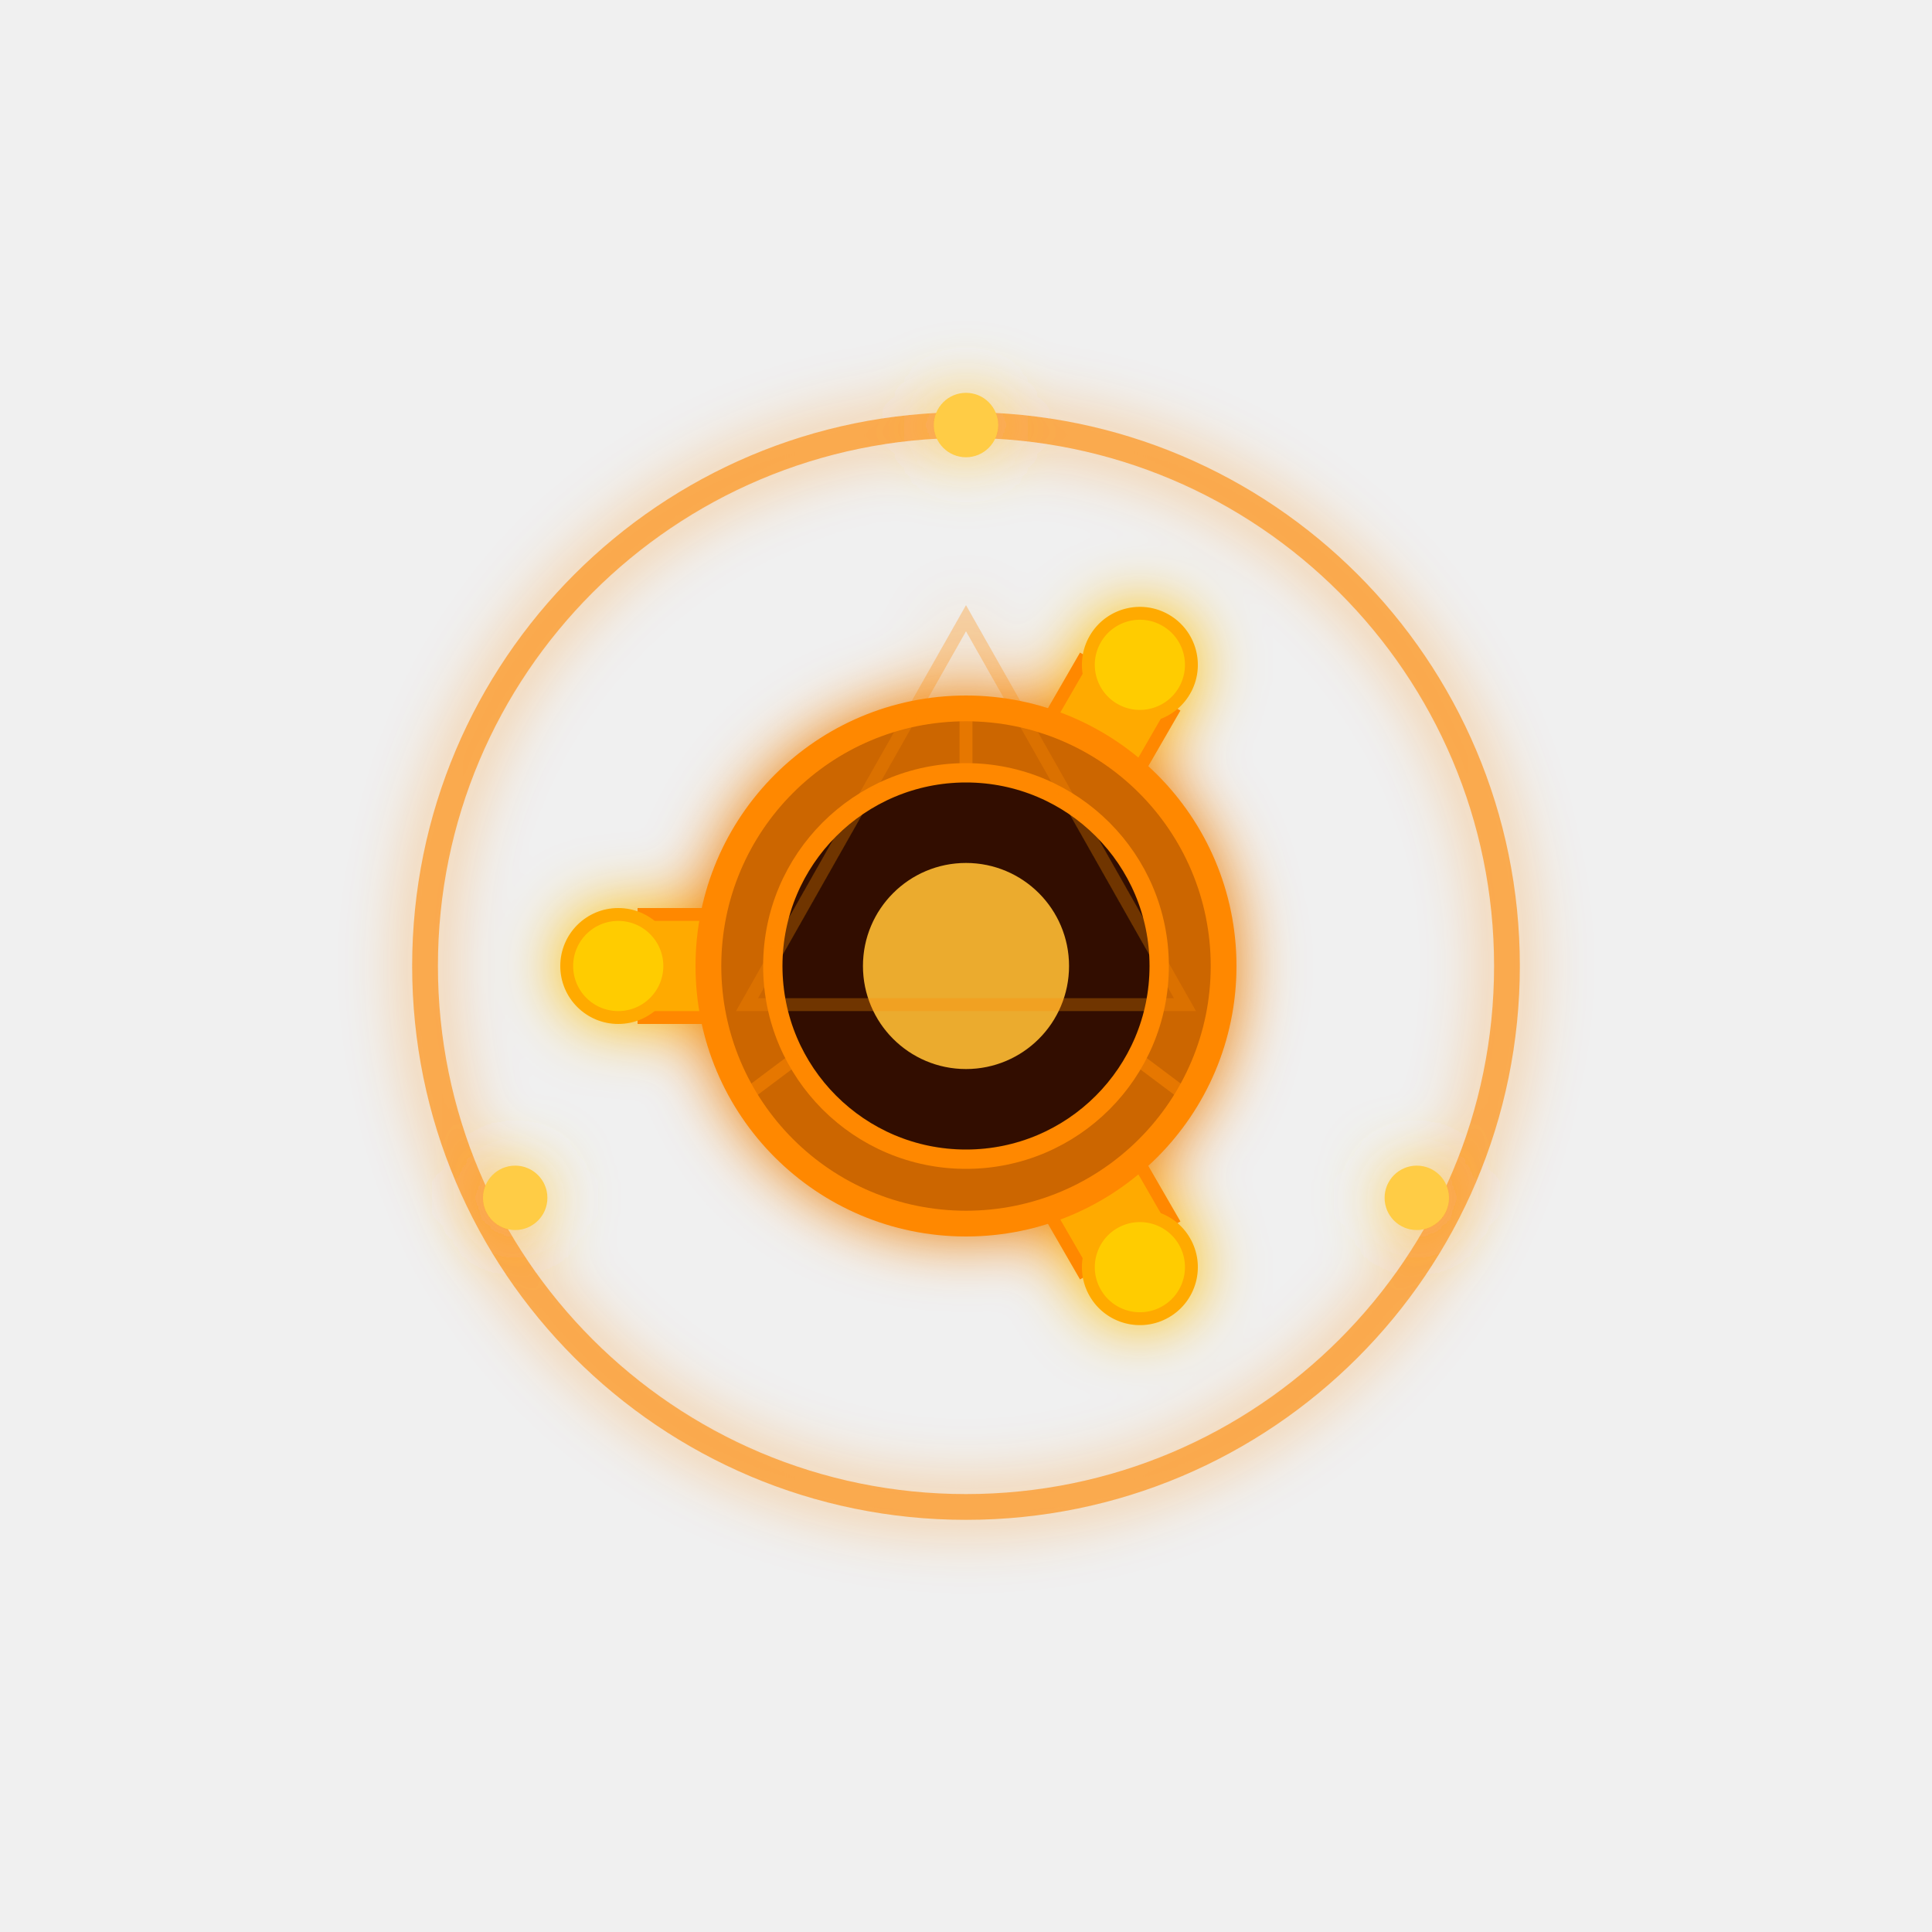
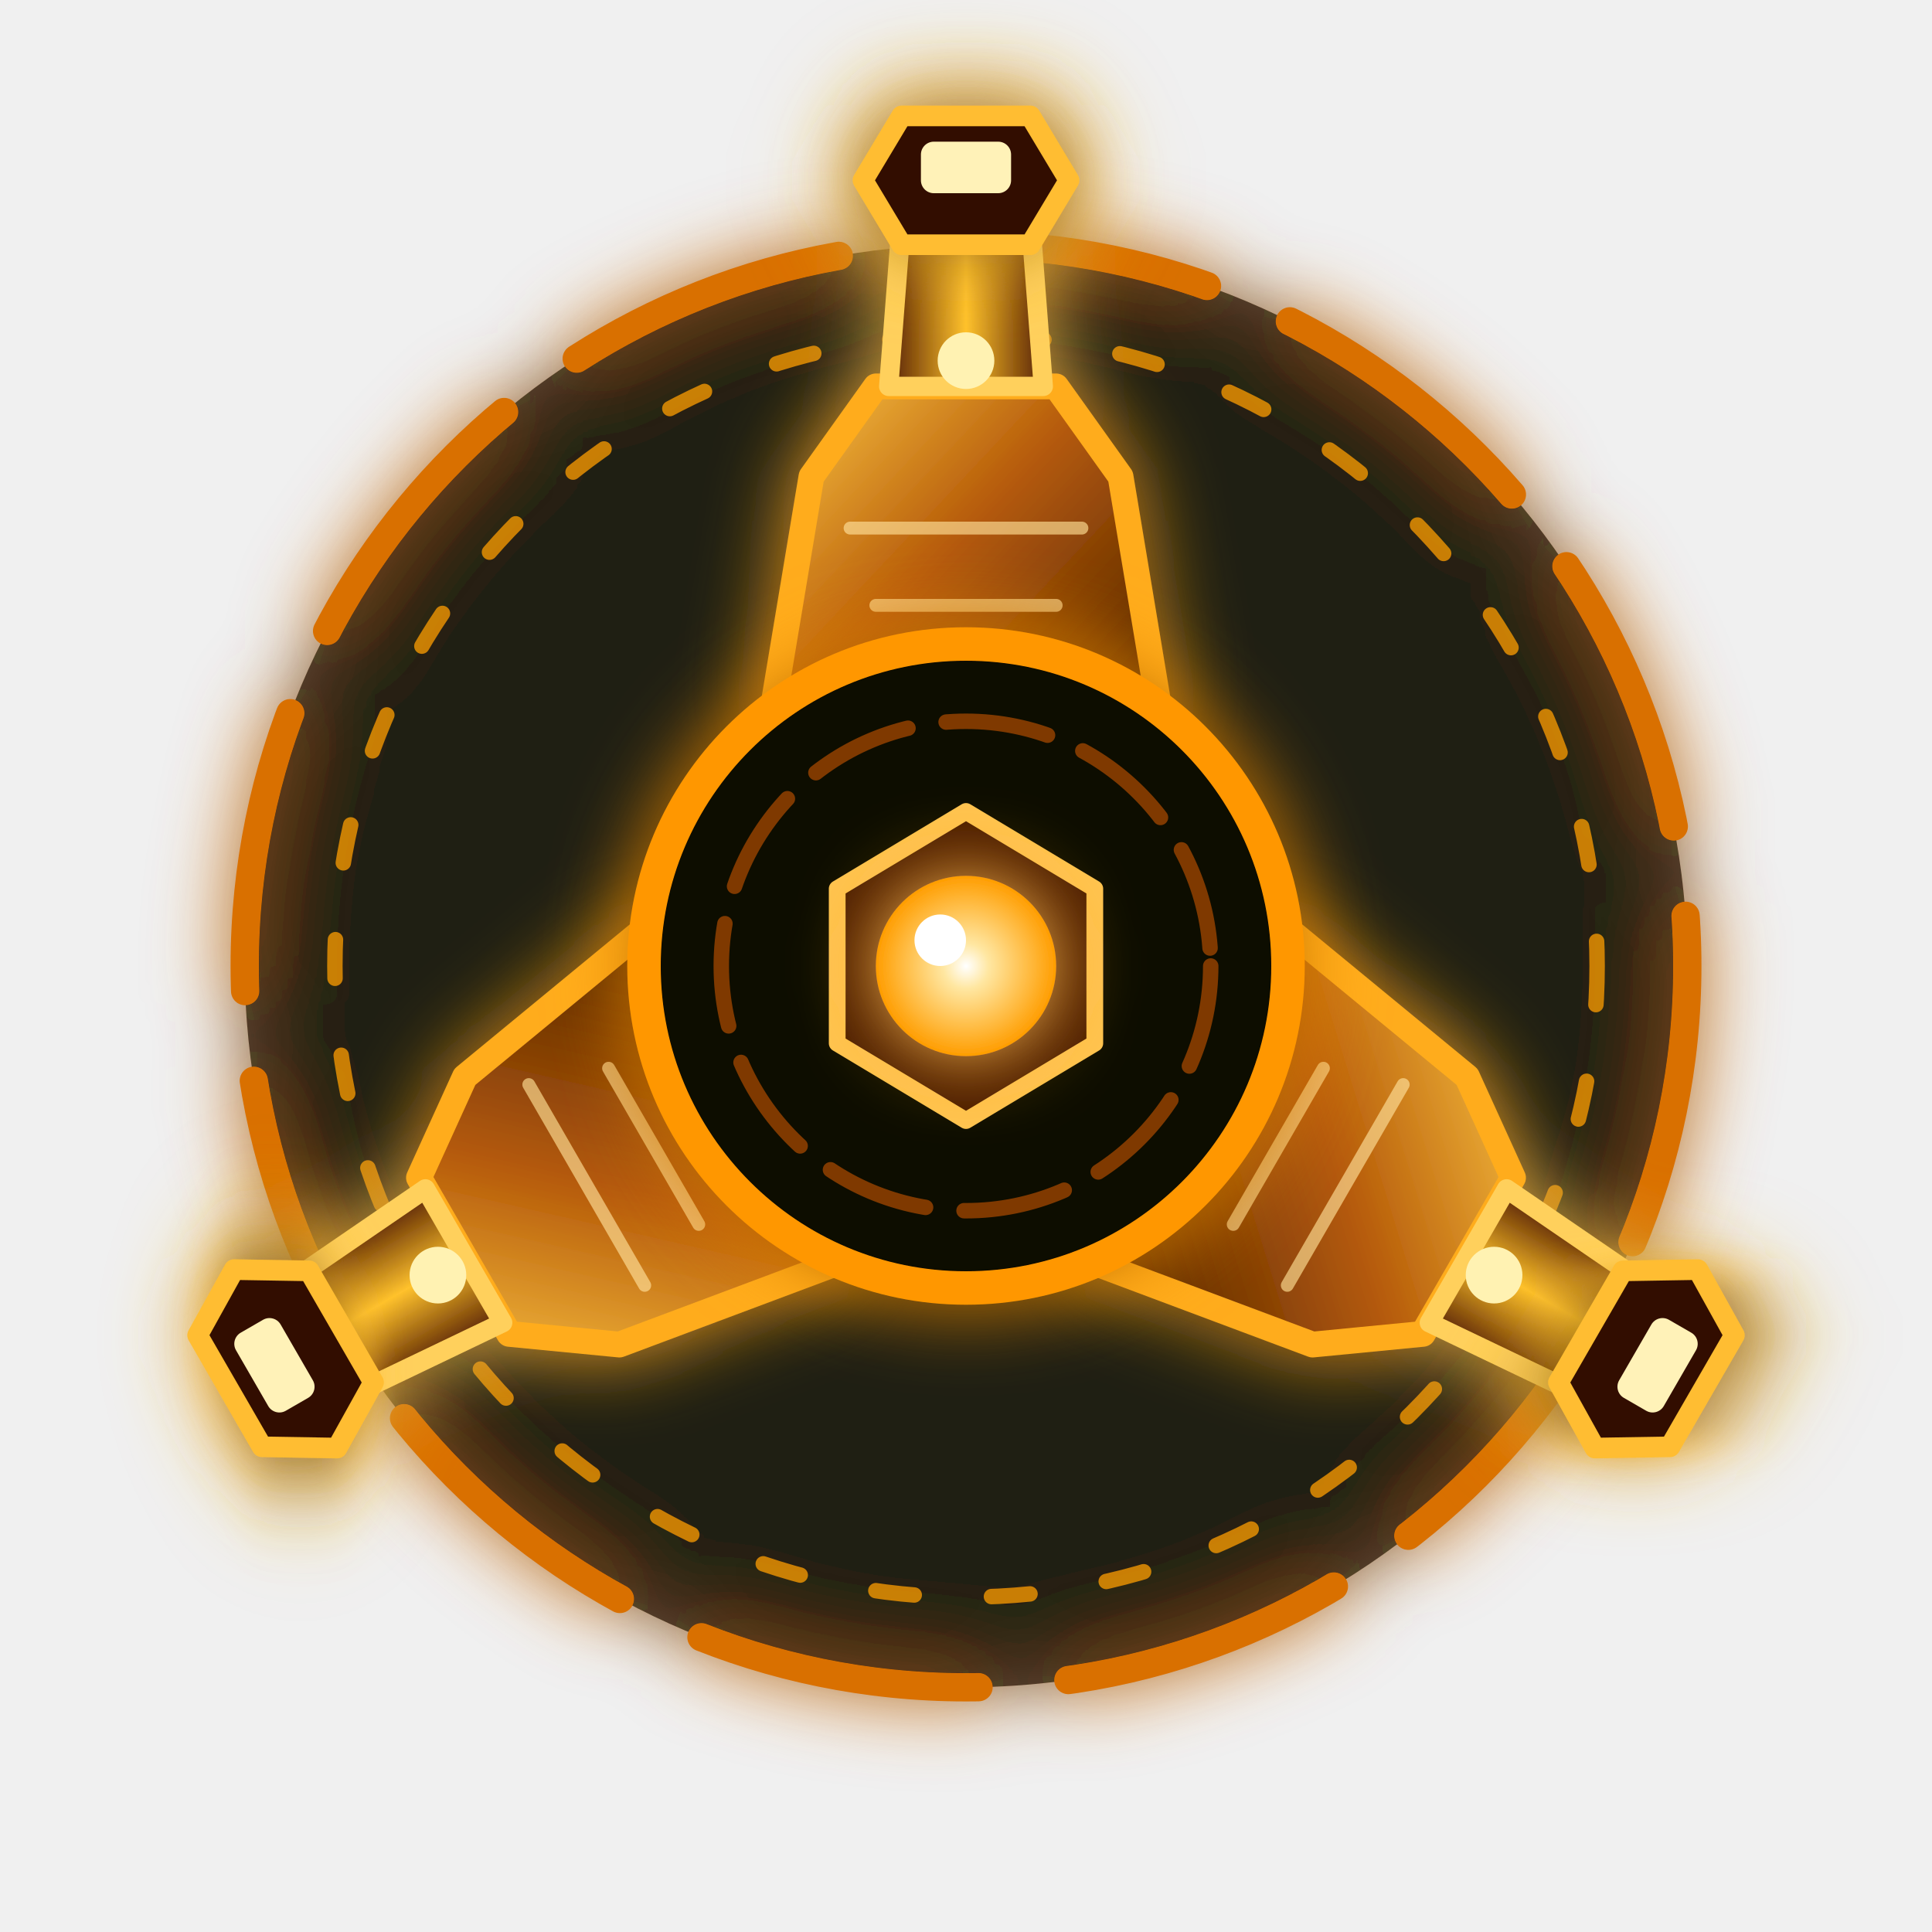
<svg xmlns="http://www.w3.org/2000/svg" width="150" height="150" viewBox="0 0 150 150">
  <defs>
-     <filter id="glow" x="-50%" y="-50%" width="200%" height="200%">
-       <feGaussianBlur stdDeviation="2.5" result="coloredBlur" />
+     <linearGradient id="metal" x1="0" y1="0" x2="1" y2="1">
+       <stop offset="0" stop-color="#ffcb48" />
+       <stop offset="0.42" stop-color="#b65b08" />
+       <stop offset="1" stop-color="#301203" />
+     </linearGradient>
+     <linearGradient id="barrel" x1="0" y1="0" x2="1" y2="0">
+       <stop offset="0" stop-color="#572100" />
+       <stop offset="0.5" stop-color="#ffc22d" />
+       <stop offset="1" stop-color="#572100" />
+     </linearGradient>
+     <radialGradient id="core">
+       <stop offset="0" stop-color="#ffffff" />
+       <stop offset="0.25" stop-color="#ffe7a2" />
+       <stop offset="1" stop-color="#ff9d00" />
+     </radialGradient>
+     <filter id="glow" x="-80%" y="-80%" width="260%" height="260%">
+       <feGaussianBlur stdDeviation="3" result="blur" />
      <feMerge>
-         <feMergeNode in="coloredBlur" />
+         <feMergeNode in="blur" />
        <feMergeNode in="SourceGraphic" />
      </feMerge>
    </filter>
+     <g id="cannon" stroke-linejoin="round" stroke-linecap="round">
+       <path d="M-15 -20 L-12 -38 L-7 -45 L7 -45 L12 -38 L15 -20 L8 -13 L-8 -13 Z" fill="url(#metal)" stroke="#ffac1c" stroke-width="2" />
+       <path d="M-6 -45 L-5 -58 L5 -58 L6 -45 Z" fill="url(#barrel)" stroke="#ffd05c" stroke-width="1.5" />
+       <path d="M-8 -61 L-5 -66 L5 -66 L8 -61 L5 -56 L-5 -56 Z" fill="#331100" stroke="#ffbd32" stroke-width="1.6" filter="url(#glow)" />
+       <rect x="-3.5" y="-64" width="7" height="4" rx="1" fill="#fff2b8" />
+       <path d="M-9 -34 L9 -34 M-7 -28 L7 -28" stroke="#ffe09a" stroke-width="1" opacity="0.65" />
+     </g>
  </defs>
-   <g filter="url(#glow)">
-     <circle cx="75" cy="75" r="42" fill="none" stroke="#ff8800" stroke-width="2" opacity="0.6" />
-     <g transform="translate(75, 75) rotate(-90)">
-       <path d="M -12 -8 L 12 -8 L 8 15 L -8 15 Z" fill="#cc6600" stroke="#ff8800" stroke-width="1.5" />
-       <rect x="-4" y="-25" width="8" height="20" fill="#ffaa00" stroke="#ff8800" stroke-width="1" />
-       <circle cx="0" cy="-27" r="4" fill="#ffcc00" stroke="#ffaa00" stroke-width="1" />
+   <g transform="translate(75 75)" stroke-linejoin="round" stroke-linecap="round">
+     <circle r="56" fill="#130900" fill-opacity="0.72" stroke="#d97000" stroke-width="2.2" stroke-dasharray="22 7" filter="url(#glow)" />
+     <circle r="49" fill="none" stroke="#ff9d00" stroke-width="1.2" stroke-dasharray="3 6" opacity="0.75" />
+     <path d="M0 -40 L35 20 L-35 20 Z" fill="#160b02" stroke="#ffbd39" stroke-width="2" />
+     <path d="M0 -31 L27 16 L-27 16 Z" fill="url(#metal)" stroke="#a74f04" stroke-width="1.5" opacity="0.9" />
+     <path d="M0 -40 L0 -25 M35 20 L22 13 M-35 20 L-22 13" stroke="#ffe5a6" stroke-width="1.4" opacity="0.65" />
+     <g filter="url(#glow)">
+       <use href="#cannon" />
+       <use href="#cannon" transform="rotate(120)" />
+       <use href="#cannon" transform="rotate(240)" />
    </g>
-     <g transform="translate(75, 75) rotate(30)">
-       <path d="M -12 -8 L 12 -8 L 8 15 L -8 15 Z" fill="#cc6600" stroke="#ff8800" stroke-width="1.5" />
-       <rect x="-4" y="-25" width="8" height="20" fill="#ffaa00" stroke="#ff8800" stroke-width="1" />
-       <circle cx="0" cy="-27" r="4" fill="#ffcc00" stroke="#ffaa00" stroke-width="1" />
-     </g>
-     <g transform="translate(75, 75) rotate(150)">
-       <path d="M -12 -8 L 12 -8 L 8 15 L -8 15 Z" fill="#cc6600" stroke="#ff8800" stroke-width="1.5" />
-       <rect x="-4" y="-25" width="8" height="20" fill="#ffaa00" stroke="#ff8800" stroke-width="1" />
-       <circle cx="0" cy="-27" r="4" fill="#ffcc00" stroke="#ffaa00" stroke-width="1" />
-     </g>
-     <circle cx="75" cy="75" r="20" fill="#cc6600" stroke="#ff8800" stroke-width="2" />
-     <circle cx="75" cy="75" r="15" fill="#331100" stroke="#ff8800" stroke-width="1.5" />
-     <circle cx="75" cy="75" r="8" fill="#ffbb33" opacity="0.9" />
-     <line x1="75" y1="55" x2="75" y2="60" stroke="#ff8800" stroke-width="1" opacity="0.5" />
-     <line x1="92" y1="85" x2="88" y2="82" stroke="#ff8800" stroke-width="1" opacity="0.5" />
-     <line x1="58" y1="85" x2="62" y2="82" stroke="#ff8800" stroke-width="1" opacity="0.5" />
-     <path d="M 75 48 L 92 78 L 58 78 Z" fill="none" stroke="#ff8800" stroke-width="1" opacity="0.3" />
-     <circle cx="75" cy="33" r="2.5" fill="#ffcc44" />
-     <circle cx="110" cy="93" r="2.5" fill="#ffcc44" />
-     <circle cx="40" cy="93" r="2.5" fill="#ffcc44" />
+     <circle r="25" fill="#0d0702" stroke="#ff9700" stroke-width="2.6" filter="url(#glow)" />
+     <circle r="19" fill="none" stroke="#7f3900" stroke-width="1.2" stroke-dasharray="8 3" />
+     <path d="M0 -12 L10 -6 L10 6 L0 12 L-10 6 L-10 -6 Z" fill="#4a1c00" stroke="#ffc350" stroke-width="1.3" />
+     <circle r="7" fill="url(#core)" filter="url(#glow)" />
+     <circle cx="-2" cy="-2" r="2" fill="#ffffff" />
+     <circle cx="0" cy="-47" r="2.2" fill="#fff2b2" />
+     <circle cx="41" cy="24" r="2.2" fill="#fff2b2" />
+     <circle cx="-41" cy="24" r="2.2" fill="#fff2b2" />
  </g>
</svg>
